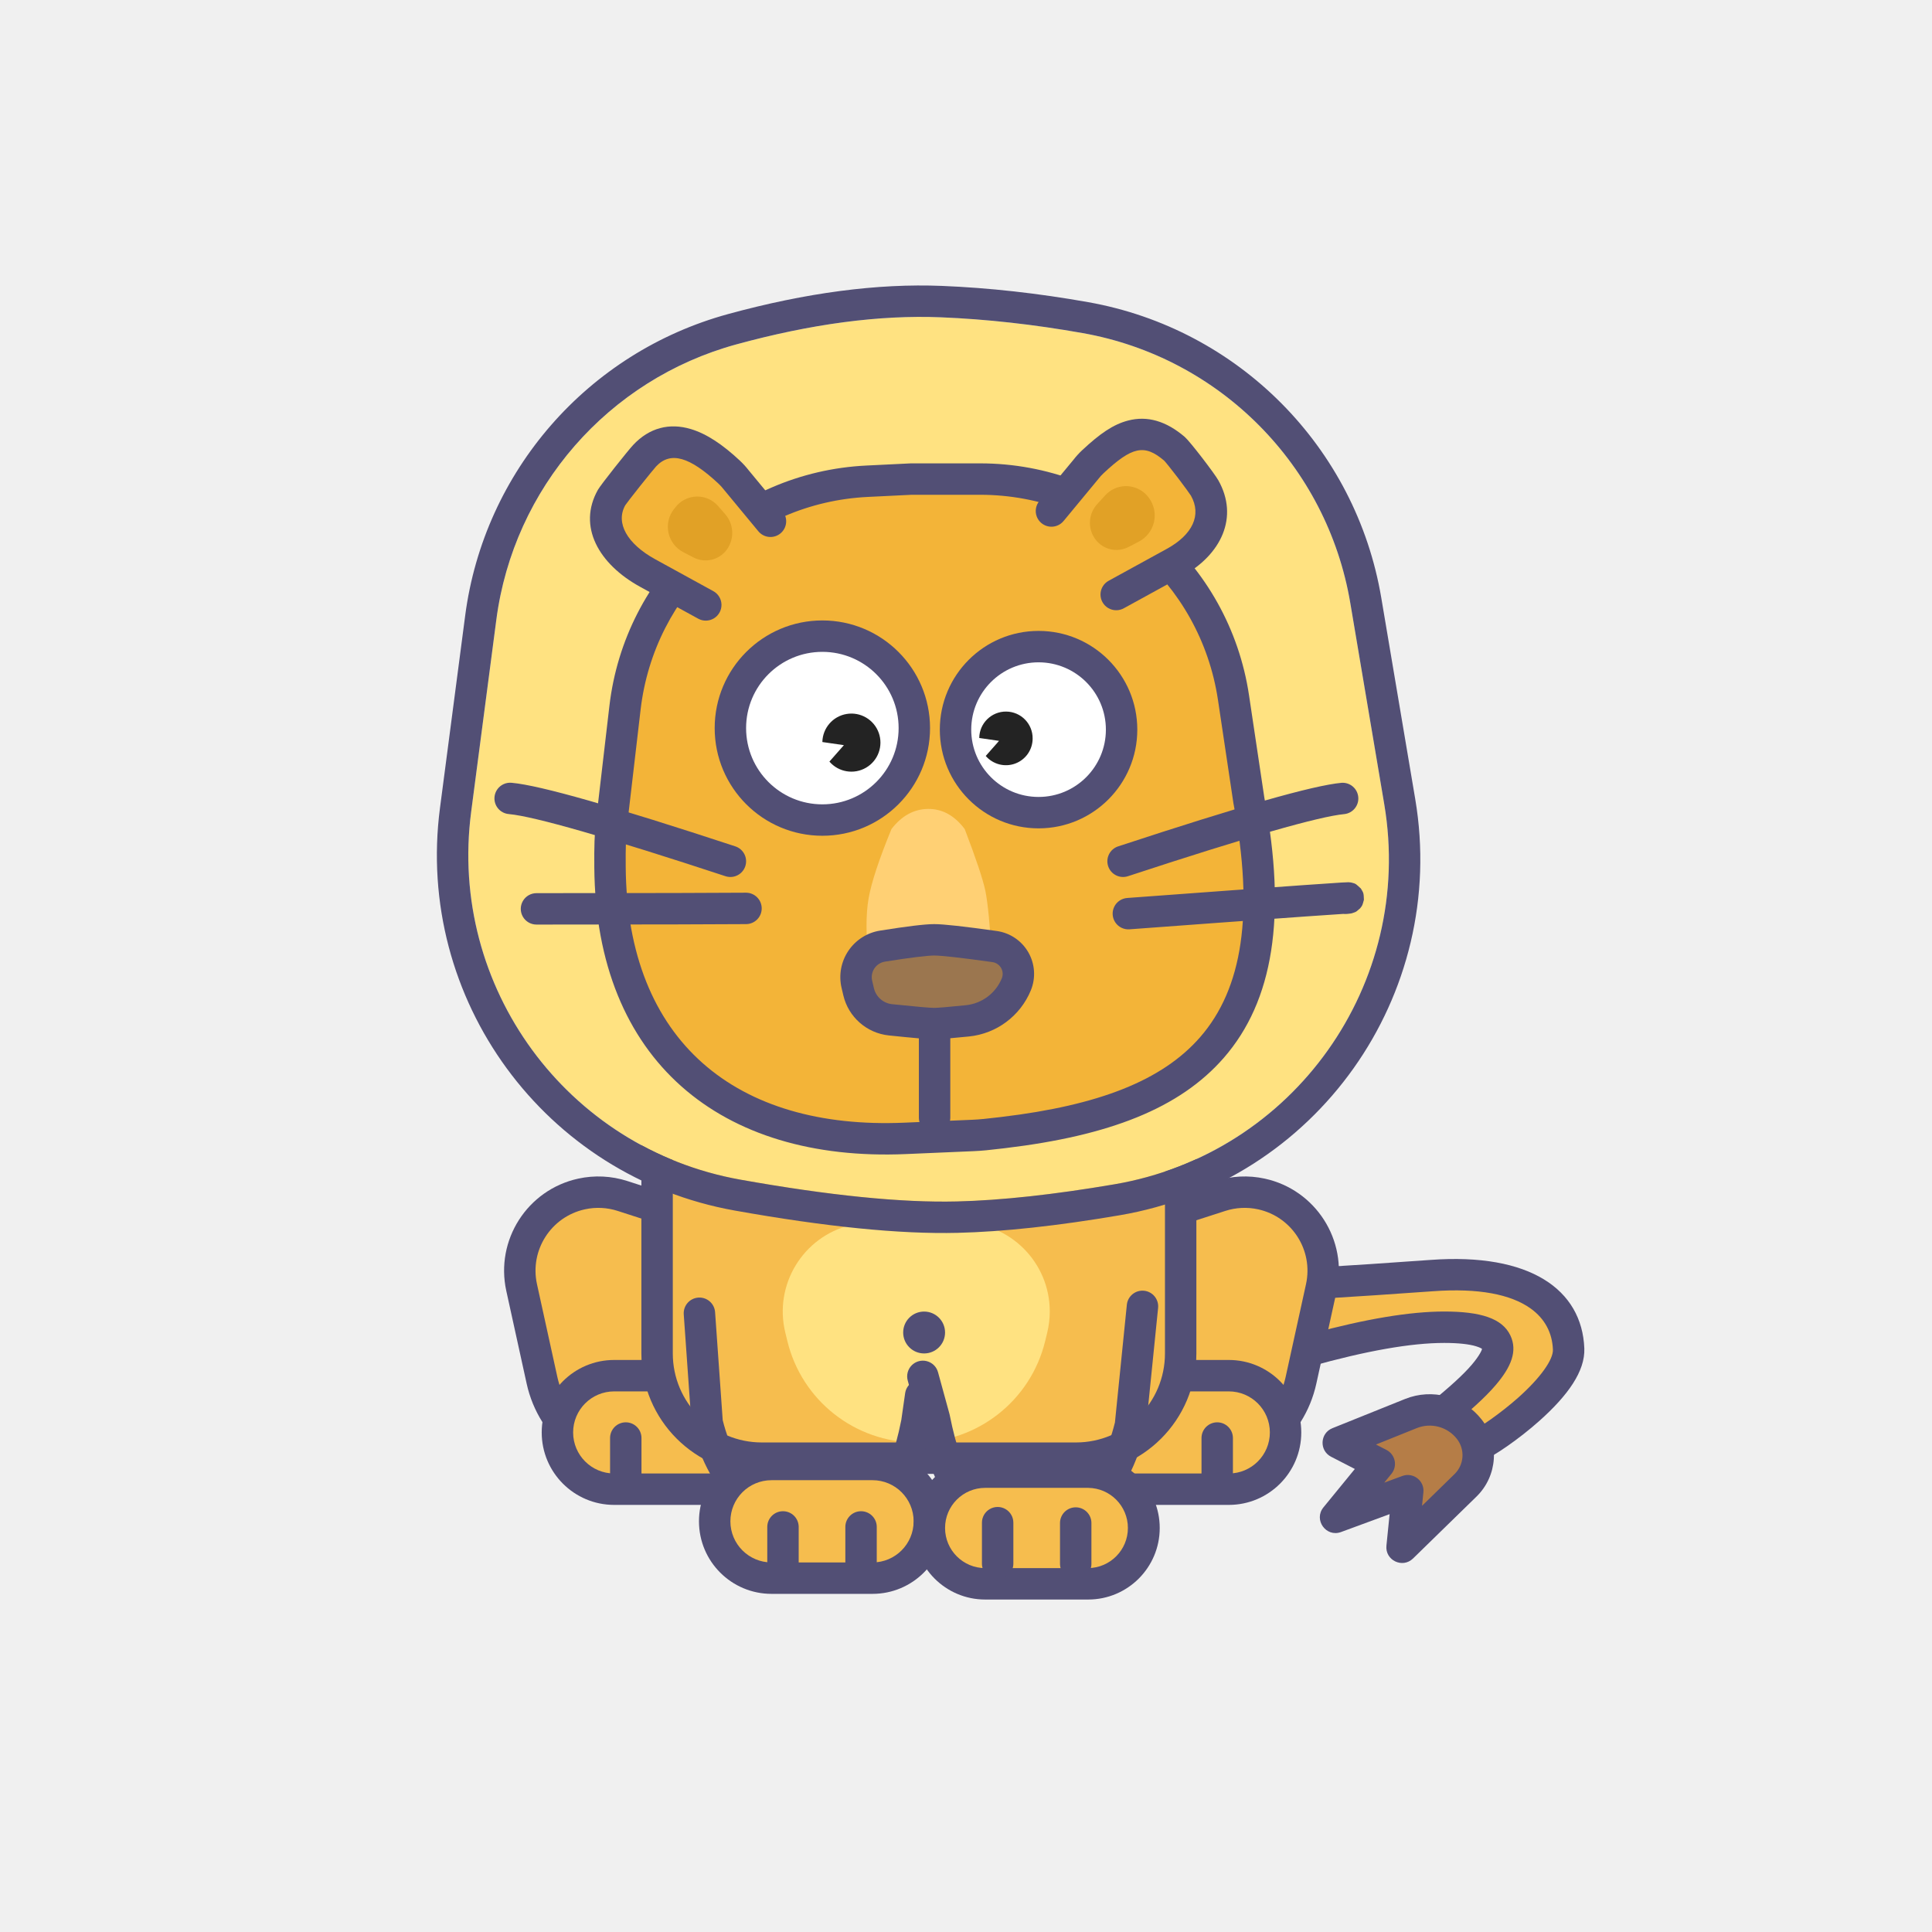
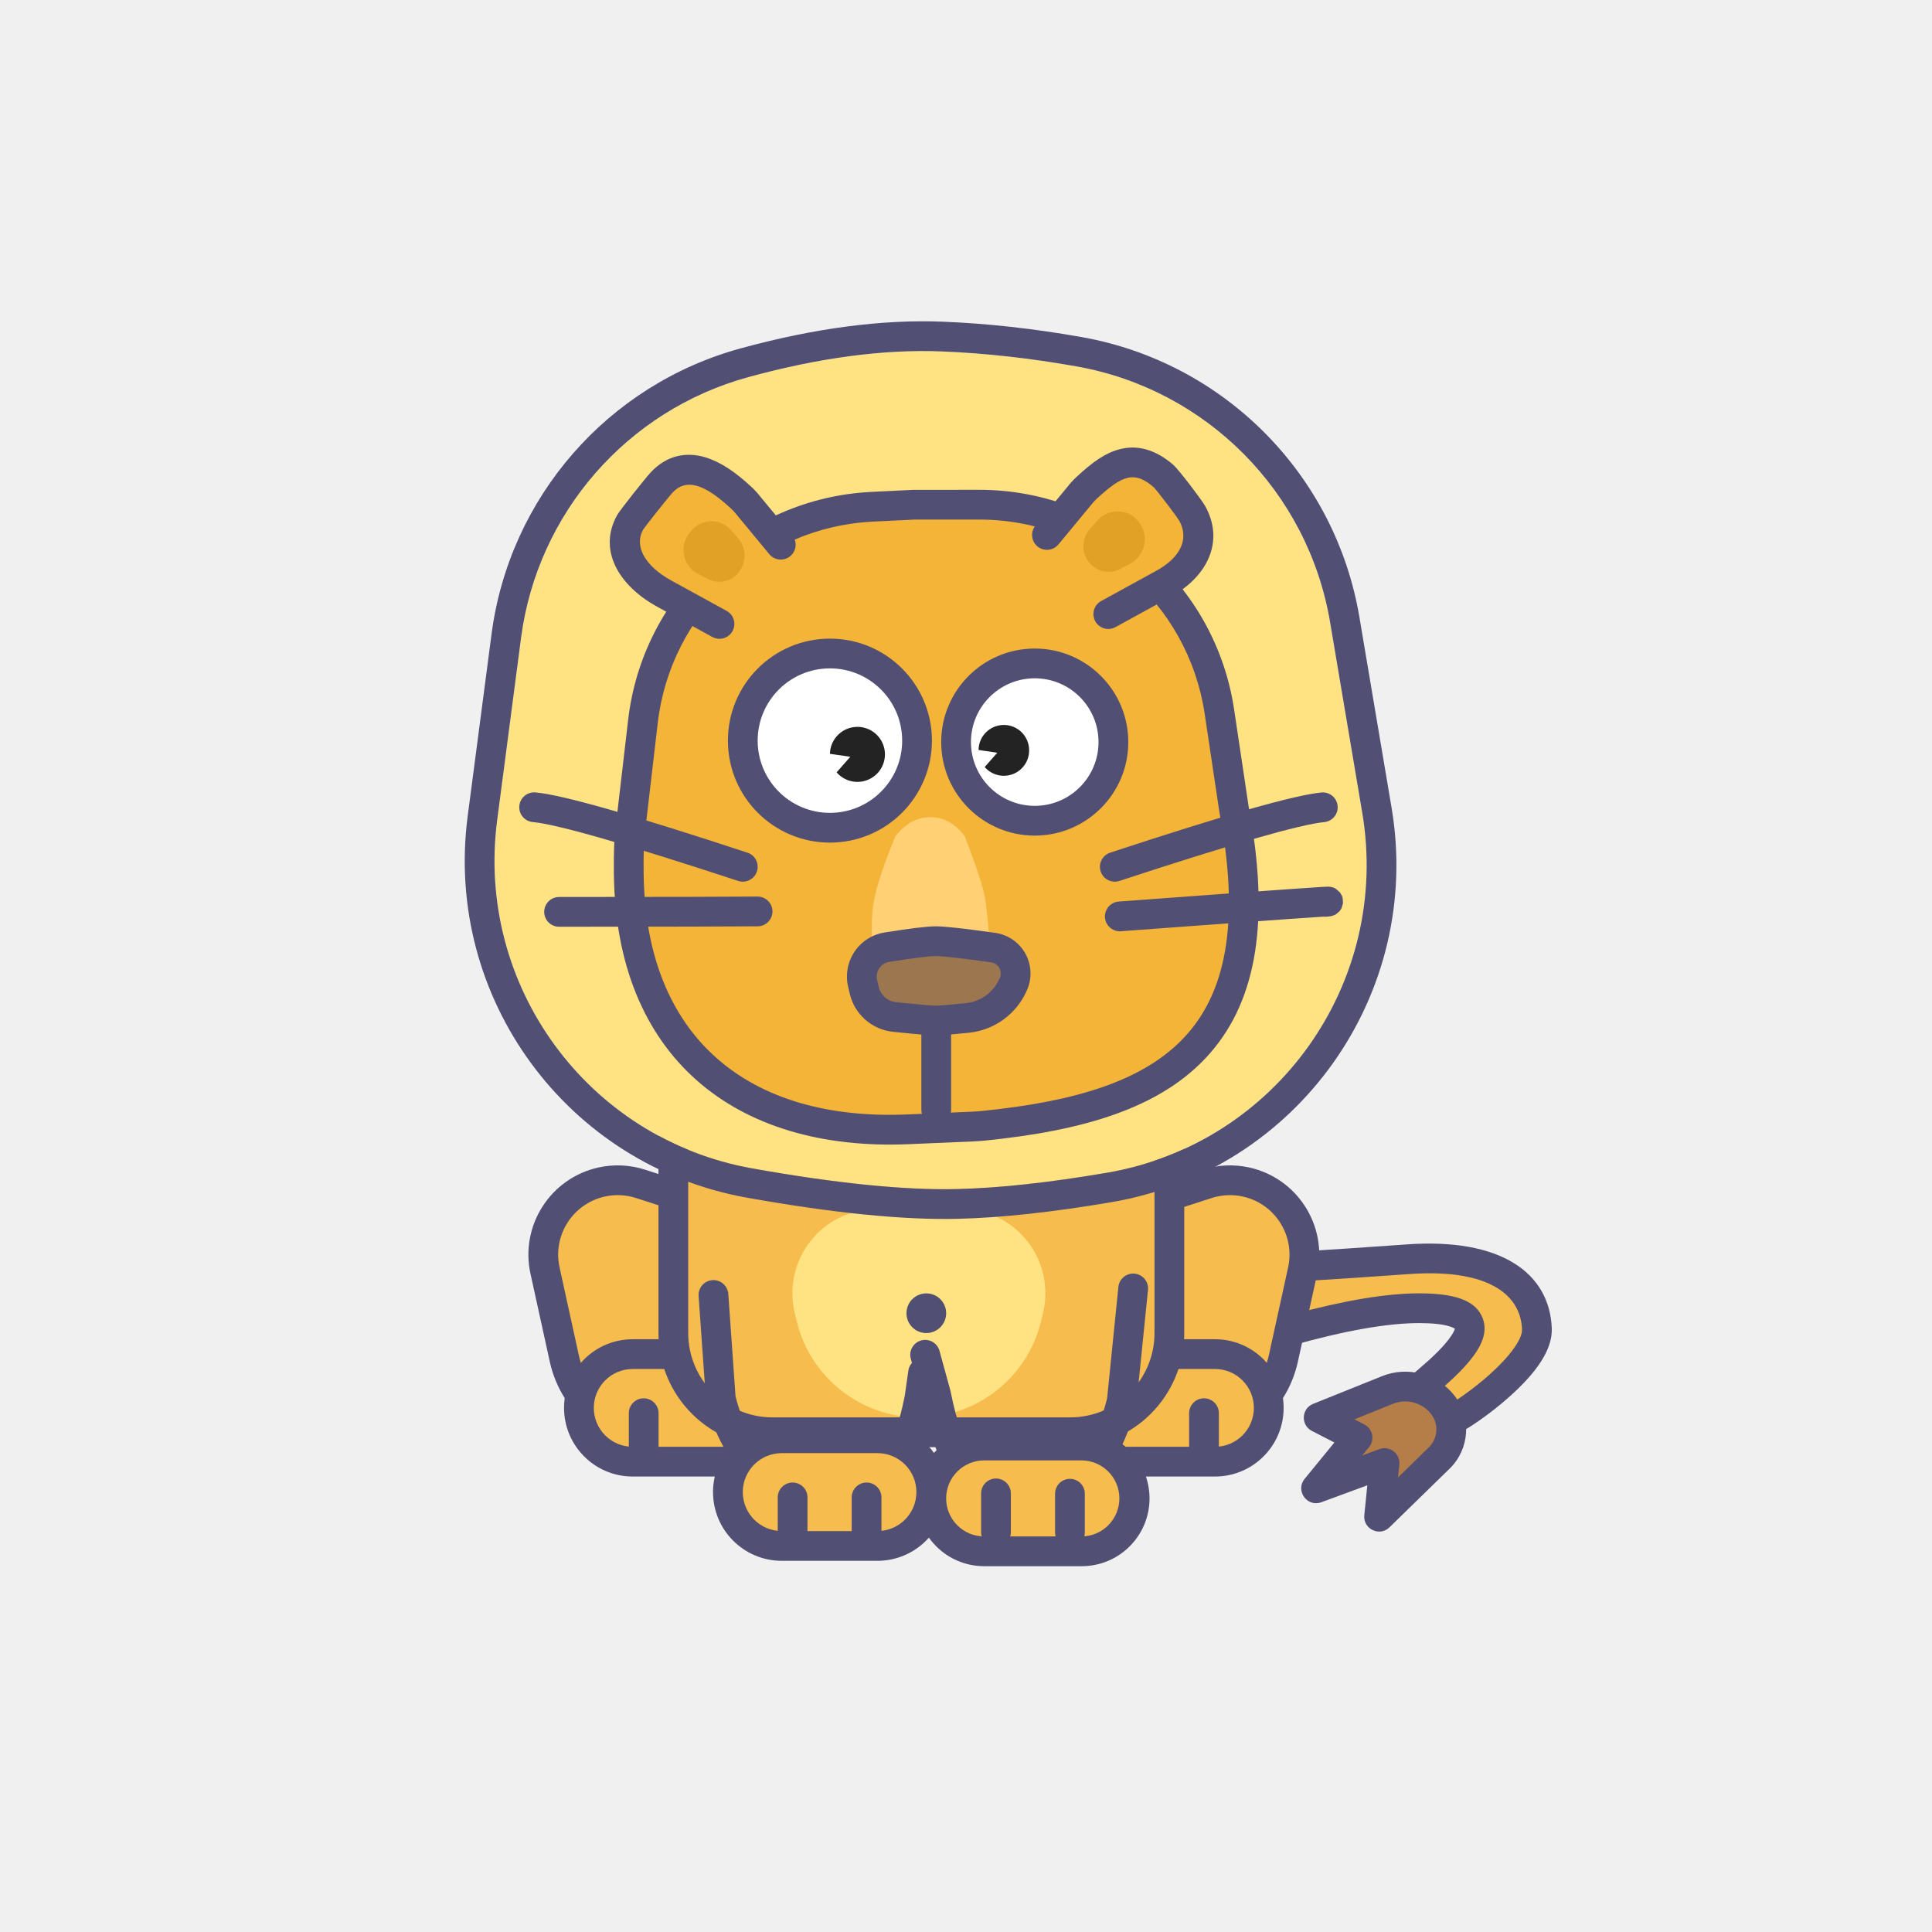
- <svg xmlns="http://www.w3.org/2000/svg" width="800px" height="800px" viewBox="51.2 51.2 921.6 921.6" class="icon" version="1.1">
+ <svg xmlns="http://www.w3.org/2000/svg" width="800px" height="800px" viewBox="25.6 25.6 972.8 972.8" class="icon" version="1.1">
  <path d="M576.937 669.279c70.933-3.914 123.347-7.116 157.241-9.603 50.84-3.731 64.599 17.52 65.286 35.013 0.687 17.495-36.437 43.488-44.107 46.522-7.668 3.035-29.361-4.638-15.245-16.561s49.337-40.336 0-40.336c-32.893 0-87.282 15.208-163.176 45.62v-60.656z" fill="#F6BD4E" />
  <path d="M584.429 718.898c71.39-28.033 123.107-42.079 155.683-42.079 17.303 0 27.675 3.234 31.552 11.386 3.562 7.498 0.322 15.165-7.001 23.727-2.585 3.027-5.687 6.144-9.361 9.493a219.995 219.995 0 0 1-5.567 4.898c-0.779 0.669-1.566 1.331-2.538 2.15l-2.253 1.898a11.339 11.339 0 0 0-1.638 1.643c0.107 0.082 0.23 0.167 0.367 0.26 2.647 1.736 7.485 2.54 8.924 1.971 3.664-1.449 14.551-8.959 22.953-16.461 10.465-9.341 16.611-18.017 16.421-22.8-0.307-7.827-3.711-14.688-10.692-19.656-9.323-6.639-24.618-9.79-46.557-8.18-32.805 2.408-82.899 5.48-150.293 9.218v42.531z m-7.905-57.102c70.891-3.914 123.265-7.108 157.104-9.593 47.446-3.484 72.222 14.154 73.321 42.194 0.425 10.829-7.75 22.366-21.417 34.566-9.606 8.577-21.826 17.006-27.421 19.216-6.331 2.505-16.184 0.872-22.658-3.377-9.581-6.286-10.365-17.271-0.175-25.88l2.263-1.908c0.947-0.794 1.708-1.441 2.458-2.083a214.356 214.356 0 0 0 5.205-4.581c3.252-2.965 5.942-5.664 8.067-8.157 3.764-4.401 4.983-7.285 4.853-7.555-0.04-0.082-0.739-0.587-2.76-1.219-3.307-1.029-8.384-1.613-15.253-1.613-31.664 0-85.332 15.005-160.391 45.083L569.444 741.004v-78.818l7.081-0.39z" fill="#524F75" />
  <path d="M751.346 731.818a20.1 20.1 0 0 1-0.849 26.821l-29.221 30.583 1.783-27.049-33.957 13.871 19.928-26.179-19.908-9.393 34.147-15.14a23.989 23.989 0 0 1 28.078 6.486z" fill="#B57D47" />
  <path d="M745.045 754.363a12.603 12.603 0 0 0 1.119-16.794 16.494 16.494 0 0 0-19.139-5.132l-19.458 7.827 5.01 2.58a7.493 7.493 0 0 1 2.365 11.401l-3.432 4.201 8.632-3.179c5.197-1.916 10.602 2.275 10.045 7.785l-0.649 6.449 15.507-15.138z m-58.9-8.274c-5.702-2.942-5.315-11.219 0.637-13.614l34.649-13.936a31.479 31.479 0 0 1 36.532 9.793 27.591 27.591 0 0 1-2.448 36.759l-30.275 29.541c-5.01 4.888-13.389 0.849-12.688-6.117l1.521-15.04-23.17 8.534c-7.161 2.637-13.22-5.869-8.389-11.776l14.97-18.305-11.339-5.839z" fill="#524F75" />
  <path d="M348.143 621.698l59.479 19.219 16.516 48.25c8.067 23.567-4.496 49.209-28.063 57.279a45.054 45.054 0 0 1-14.608 2.433h-22.933a49.951 49.951 0 0 1-48.79-39.244l-9.713-44.257c-4.436-20.208 8.352-40.188 28.56-44.621a37.446 37.446 0 0 1 19.551 0.942z" fill="#F6BD4E" />
  <path d="M401.75 646.893l-55.91-18.065a29.966 29.966 0 0 0-15.64-0.757c-16.169 3.552-26.397 19.533-22.848 35.7l9.713 44.257a42.459 42.459 0 0 0 41.472 33.355h22.933c4.146 0 8.259-0.687 12.181-2.028 19.651-6.726 30.128-28.11 23.402-47.761l-15.303-44.701z m-51.305-32.326l63.051 20.373 17.733 51.802c9.408 27.483-5.245 57.386-32.726 66.792a52.561 52.561 0 0 1-17.033 2.837h-22.933a57.444 57.444 0 0 1-56.108-45.128l-9.716-44.257c-5.322-24.251 10.02-48.228 34.272-53.548a44.919 44.919 0 0 1 23.46 1.129z" fill="#524F75" />
  <path d="M344.174 707.424h48.338c14.953 0 27.074 12.123 27.074 27.074s-12.123 27.074-27.074 27.074h-48.338c-14.953 0-27.074-12.123-27.074-27.074 0-14.953 12.121-27.074 27.074-27.074z" fill="#F6BD4E" />
  <path d="M324.593 734.498a19.581 19.581 0 0 0 19.581 19.581h48.338a19.581 19.581 0 1 0 0-39.162h-48.338a19.581 19.581 0 0 0-19.581 19.581z m19.581-34.566h48.338c19.091 0 34.566 15.475 34.566 34.566s-15.477 34.566-34.566 34.566h-48.338c-19.091 0-34.566-15.477-34.566-34.566s15.475-34.566 34.566-34.566z" fill="#524F75" />
  <path d="M342.216 737.083v19.961a7.493 7.493 0 0 0 14.985 0v-19.961a7.493 7.493 0 0 0-14.985 0z" fill="#524F75" />
  <path d="M633.399 621.698l-59.482 19.219-16.516 48.25c-8.067 23.567 4.498 49.209 28.063 57.279a45.081 45.081 0 0 0 14.611 2.433h22.933a49.951 49.951 0 0 0 48.79-39.244l9.713-44.257c4.436-20.208-8.354-40.188-28.56-44.621a37.448 37.448 0 0 0-19.551 0.942z" fill="#F6BD4E" />
  <path d="M635.702 628.828a29.966 29.966 0 0 1 15.64-0.757c16.169 3.552 26.397 19.533 22.848 35.7l-9.713 44.259a42.461 42.461 0 0 1-41.472 33.355h-22.933c-4.146 0-8.262-0.687-12.181-2.028-19.653-6.726-30.131-28.11-23.405-47.761l15.305-44.704 55.91-18.065z m-4.606-14.261l-63.051 20.37-17.733 51.802c-9.408 27.483 5.245 57.386 32.728 66.792a52.549 52.549 0 0 0 17.033 2.837h22.933a57.444 57.444 0 0 0 56.108-45.128l9.713-44.254c5.325-24.251-10.023-48.228-34.272-53.548a44.919 44.919 0 0 0-23.46 1.129z" fill="#524F75" />
  <path d="M637.368 707.424h-48.338c-14.953 0-27.076 12.123-27.076 27.074s12.123 27.074 27.074 27.074h48.34c14.953 0 27.074-12.123 27.074-27.074 0-14.953-12.121-27.074-27.074-27.074z" fill="#F6BD4E" />
  <path d="M637.368 714.917a19.581 19.581 0 0 1 0 39.162h-48.338a19.581 19.581 0 1 1 0-39.162h48.338z m0-14.985h-48.338c-19.091 0-34.569 15.475-34.569 34.566s15.477 34.566 34.566 34.566h48.34c19.091 0 34.566-15.477 34.566-34.566s-15.475-34.566-34.566-34.566z" fill="#524F75" />
  <path d="M639.326 737.083v19.961a7.495 7.495 0 0 1-14.985 0v-19.961a7.493 7.493 0 0 1 14.985 0z" fill="#524F75" />
  <path d="M364.644 541.971h249.756v154.849c0 27.588-22.363 49.951-49.951 49.951h-149.854c-27.588 0-49.951-22.363-49.951-49.951v-154.849z" fill="#F6BD4E" />
  <path d="M372.137 696.82c0 23.45 19.009 42.459 42.459 42.459h149.854c23.45 0 42.459-19.009 42.459-42.459v-147.356h-234.771v147.356z m249.756-162.341v162.341c0 31.727-25.717 57.444-57.444 57.444h-149.854c-31.727 0-57.444-25.717-57.444-57.444v-162.341h264.741z" fill="#524F75" />
  <path d="M467.021 634.38h42.513c23.43 0 42.426 18.994 42.426 42.424 0 3.379-0.405 6.743-1.199 10.025l-1.004 4.126A63.271 63.271 0 0 1 488.278 739.278a63.271 63.271 0 0 1-61.48-48.323l-1.002-4.126c-5.535-22.768 8.434-45.713 31.202-51.25a42.481 42.481 0 0 1 10.023-1.199z" fill="#FFE281" />
  <path d="M443.317 772.943c-22.63 0-40.76-17.653-47.371-44.307l-3.634-51.51a7.493 7.493 0 0 0-14.95 1.054l3.724 52.763 0.145 0.602c7.975 33.17 31.597 56.382 62.087 56.382 29.973 0 45.241-19.444 52.566-56.685l0.065-0.382 1.858-12.952a7.493 7.493 0 0 0-14.836-2.128l-1.828 12.758c-6.114 30.925-16.741 44.404-37.826 44.404z" fill="#524F75" />
  <path d="M419.228 749.785h48.175c14.975 0 27.114 12.138 27.114 27.111s-12.138 27.111-27.111 27.111h-48.178c-14.973 0.002-27.111-12.138-27.111-27.111s12.138-27.111 27.111-27.111z" fill="#F6BD4E" />
  <path d="M419.228 757.278c-10.834 0-19.618 8.781-19.618 19.618s8.784 19.618 19.618 19.618h48.175a19.618 19.618 0 0 0 0-39.237h-48.175z m0-14.985h48.175c19.111 0 34.606 15.492 34.606 34.604s-15.495 34.604-34.604 34.604h-48.178c-19.109 0.002-34.604-15.49-34.604-34.604s15.495-34.604 34.604-34.604z" fill="#524F75" />
  <path d="M417.205 779.489v19.985a7.493 7.493 0 1 0 14.985 0V779.489a7.493 7.493 0 0 0-14.985 0zM454.444 779.489v19.985a7.493 7.493 0 1 0 14.985 0V779.489a7.493 7.493 0 0 0-14.985 0z" fill="#524F75" />
  <path d="M588.725 673.605a7.493 7.493 0 1 1 14.91 1.511l-5.789 57.182-0.127 0.507c-8.209 33.55-27.074 53.246-57.142 53.246-15.83 0-27.84-6.072-36.327-17.673-6.816-9.313-11.172-21.636-14.673-39.042l-5.37-19.586a7.493 7.493 0 1 1 14.453-3.961l5.44 19.833 0.122 0.512c6.399 31.969 15.879 44.929 36.359 44.929 22.009 0 35.688-14.149 42.464-41.325l5.679-56.133z" fill="#524F75" />
  <path d="M521.151 753.447h49.132c14.711 0 26.634 11.923 26.634 26.631 0 14.711-11.923 26.634-26.634 26.634h-49.132C506.44 806.712 494.517 794.789 494.517 780.078c0-14.708 11.923-26.631 26.634-26.631z" fill="#F6BD4E" />
  <path d="M521.151 760.939a19.139 19.139 0 1 0 0 38.28h49.132a19.141 19.141 0 0 0 0-38.28h-49.132z m0-14.985h49.132c18.849 0 34.127 15.278 34.127 34.124 0 18.849-15.278 34.127-34.127 34.127h-49.132C502.302 814.205 487.024 798.927 487.024 780.078c0-18.847 15.278-34.124 34.127-34.124z" fill="#524F75" />
  <path d="M519.605 777.628v19.633a7.495 7.495 0 0 0 14.985 0v-19.633a7.493 7.493 0 1 0-14.985 0zM556.844 777.628v19.633a7.493 7.493 0 0 0 14.985 0v-19.633a7.493 7.493 0 0 0-14.985 0z" fill="#524F75" />
  <path d="M492.02 686.829m-9.99 0a9.99 9.99 0 1 0 19.98 0 9.99 9.99 0 1 0-19.98 0Z" fill="#524F75" />
  <path d="M402.464 215.472C438.265 205.682 470.758 201.376 499.944 202.557c21.834 0.884 44.407 3.397 67.714 7.533 65.484 11.624 116.589 63.163 127.653 128.742l16.204 96.009c14.443 85.594-43.155 166.715-128.727 181.295-28.962 4.935-54.005 7.66-75.122 8.177-26.437 0.647-60.898-2.825-103.384-10.412-82.747-14.781-139.264-91.99-128.345-175.334l12.021-91.763C296.196 283.96 341.329 232.193 402.464 215.472z" fill="#FFE281" />
  <path d="M402.464 215.472c-61.135 16.721-106.269 68.488-114.503 131.332l-12.021 91.763c-10.919 83.344 45.598 160.553 128.345 175.334 42.484 7.588 76.945 11.059 103.384 10.412 21.117-0.517 46.16-3.244 75.122-8.177 85.571-14.581 143.17-95.702 128.727-181.295l-16.204-96.009c-11.067-65.578-62.172-117.118-127.653-128.742-23.307-4.136-45.88-6.649-67.714-7.533-29.189-1.181-61.68 3.124-97.482 12.915z m-3.951-14.456C435.719 190.841 469.726 186.336 500.551 187.584c22.523 0.912 45.768 3.497 69.727 7.75 71.72 12.73 127.69 69.177 139.811 141.002l16.202 96.009c15.82 93.746-47.264 182.594-140.985 198.559-29.626 5.048-55.366 7.852-77.272 8.387-27.588 0.677-62.991-2.89-106.384-10.642-90.629-16.187-152.529-100.752-140.57-192.032l12.021-91.763C282.119 276.03 331.554 219.331 398.513 201.016z" fill="#524F75" />
  <path d="M485.881 279.727h32.87c60.498 0 111.891 44.337 120.854 104.266l7.323 48.977c21.571 113.507-29.396 147.973-116.986 158.46-4.878 0.582-9.75 1.199-14.658 1.409l-32.408 1.391c-74.51 3.192-139.901-33.365-140.688-129.346-0.06-7.173-0.042-14.346 0.787-21.472l6.364-54.599C356.267 329.378 405.087 283.673 464.761 280.758L485.881 279.727z" fill="#F3B438" />
  <path d="M465.126 288.244c-56.013 2.737-101.841 45.64-108.344 101.438l-6.366 54.599c-0.662 5.687-0.814 11.107-0.737 20.542 0.682 83.341 52.863 125.35 132.875 121.918l32.408-1.389c3.537-0.155 6.429-0.445 13.022-1.236l1.069-0.127c46.162-5.527 76.563-17.283 94.665-38.078 20.123-23.11 25.865-58.835 15.85-111.544l-7.373-49.269C623.781 328.841 575.535 287.22 518.751 287.22H486.065l-20.94 1.024z m169.894 267.509c-21.054 24.189-54.687 37.191-104.188 43.118l-1.059 0.127c-6.973 0.839-10.123 1.156-14.171 1.329l-32.408 1.391c-87.977 3.771-147.743-44.344-148.5-136.769-0.082-10.02 0.085-15.929 0.837-22.401l6.366-54.599c7.353-63.073 59.162-111.576 122.498-114.671l21.122-1.034L518.751 272.234c64.21 0 118.752 47.057 128.262 110.649l7.303 48.835c10.757 56.732 4.268 96.965-19.296 124.034z" fill="#524F75" />
  <path d="M476.447 446.669c4.88-6.329 10.702-9.526 17.465-9.596 6.763-0.07 12.59 3.129 17.473 9.596 5.43 14.196 8.716 24.034 9.858 29.511 1.141 5.482 2.225 16.589 3.244 33.322H465.53c-1.311-12.266-1.311-22.168 0-29.711s4.948-18.584 10.917-33.123z" fill="#FFD074" />
  <path d="M472.171 502.517c12.578-2.003 20.797-3.005 24.658-3.005 3.994 0 13.604 1.071 28.832 3.217a13.16 13.16 0 0 1 10.332 18.037 28.297 28.297 0 0 1-23.31 17.396c-8.587 0.877-13.874 1.311-15.855 1.311-2.323 0-9.268-0.599-20.84-1.801a17.488 17.488 0 0 1-15.215-13.389l-0.832-3.537a14.983 14.983 0 0 1 12.228-18.23z" fill="#9B764F" />
  <path d="M472.816 510.022a7.493 7.493 0 0 0-5.577 9.009l0.832 3.539a9.99 9.99 0 0 0 8.694 7.648c11.229 1.166 18.125 1.761 20.068 1.761 1.618 0 6.813-0.43 15.095-1.274a20.812 20.812 0 0 0 17.143-12.793 5.669 5.669 0 0 0-4.456-7.765c-14.838-2.088-24.284-3.142-27.785-3.142-3.322 0-11.306 0.974-23.477 2.912a6.374 6.374 0 0 0-0.537 0.105zM496.83 492.02c4.483 0 14.259 1.091 29.876 3.289a20.655 20.655 0 0 1 16.222 28.305 35.805 35.805 0 0 1-29.484 22.001c-8.896 0.907-14.269 1.351-16.614 1.351-2.702 0-9.698-0.604-21.614-1.841a24.976 24.976 0 0 1-21.734-19.124l-0.832-3.539a22.478 22.478 0 0 1 18.347-27.343c12.98-2.068 21.434-3.099 25.832-3.099z" fill="#524F75" />
  <path d="M387.786 339.731l-27.626-15.158c-14.181-7.782-25.33-21.631-17.208-36.032 1.191-2.113 14.076-18.14 15.732-19.918 12.288-13.177 27.463-4.216 40.318 7.772 1.241 1.156 2.385 2.415 3.422 3.761l16.312 19.718" fill="#F3B438" />
  <path d="M404.103 270.9c-8.15-7.6-15.705-12.723-23.317-15.018-10.193-3.072-19.838-0.697-27.588 7.613-2.453 2.63-15.385 18.874-16.779 21.347-9.843 17.455 0.387 35.445 20.133 46.28l27.623 15.158a7.493 7.493 0 1 0 7.208-13.137l-27.623-15.158c-13.377-7.34-19.054-17.328-14.289-25.782 0.235-0.417 3.362-4.493 7.026-9.099 3.474-4.363 7.038-8.724 7.658-9.388 6.886-7.383 16.039-4.623 29.728 8.142 0.942 0.879 1.811 1.833 2.597 2.855l0.162 0.205 16.312 19.718a7.493 7.493 0 1 0 11.549-9.553l-16.234-19.623a38.522 38.522 0 0 0-4.166-4.558z" fill="#524F75" />
  <path d="M393.73 292.572l3.437 3.949a13.537 13.537 0 0 1 0.744 16.846 12.513 12.513 0 0 1-15.897 3.749l-4.91-2.55a13.607 13.607 0 0 1-4.481-20.41l0.779-1.002a13.162 13.162 0 0 1 20.328-0.582z" fill="#E1A126" />
  <path d="M583.765 334.736l27.626-15.158c14.181-7.78 22.543-21.207 14.423-35.608-1.194-2.113-12.123-16.676-14.356-18.659-14.978-12.815-26.055-5.894-38.907 6.094-1.244 1.156-2.385 2.415-3.424 3.761l-16.309 19.718" fill="#F3B438" />
  <path d="M567.453 265.923c8.492-7.917 14.766-12.266 21.881-14.119 9.154-2.383 18.12 0.207 27.009 7.81 2.782 2.468 14.219 17.495 16.012 20.672 9.888 17.538 1.543 35.493-17.346 45.858l-27.626 15.158a7.493 7.493 0 1 1-7.205-13.137l27.623-15.158c12.323-6.761 16.689-16.159 11.501-25.36-0.335-0.592-3.237-4.596-6.224-8.522-3.187-4.191-6.104-7.792-6.581-8.214-9.458-8.09-15.405-6.541-28.824 5.969a23.42 23.42 0 0 0-2.595 2.855l-0.16 0.202-16.312 19.718a7.493 7.493 0 1 1-11.546-9.551l16.232-19.623a38.677 38.677 0 0 1 4.161-4.558z" fill="#524F75" />
  <path d="M578.425 287.469l-3.856 4.221a13.217 13.217 0 0 0-0.929 16.679 12.515 12.515 0 0 0 15.897 3.749l4.91-2.55a14.064 14.064 0 0 0 4.905-20.732l-0.14-0.192a13.429 13.429 0 0 0-18.752-3c-0.739 0.537-1.421 1.149-2.036 1.826z" fill="#E1A126" />
  <path d="M507.012 399.25a39.601 39.601 0 1 0 79.203 0 39.601 39.601 0 1 0-79.203 0Z" fill="#FFFFFF" />
  <path d="M546.614 446.342C520.599 446.342 499.512 425.26 499.512 399.248 499.512 373.241 520.599 352.156 546.614 352.156c26.01 0 47.099 21.084 47.099 47.092 0.002 26.012-21.089 47.094-47.099 47.094z m0-14.985c17.738 0 32.114-14.376 32.114-32.109C578.73 381.517 564.351 367.141 546.614 367.141S514.498 381.517 514.498 399.248c0 17.735 14.378 32.109 32.116 32.109z" fill="#524F75" />
  <path d="M521.416 411.81a12.733 12.733 0 0 0 22.371-8.317 12.733 12.733 0 0 0-25.465-0.26l9.441 1.371-6.346 7.205z" fill="#232323" />
  <path d="M399.62 398.516a43.862 43.862 0 1 0 87.724 0 43.862 43.862 0 1 0-87.724 0Z" fill="#FFFFFF" />
  <path d="M443.482 449.873C415.115 449.873 392.117 426.878 392.117 398.516 392.117 370.154 415.115 347.161 443.482 347.161c28.367 0 51.362 22.993 51.362 51.355 0 28.362-22.995 51.357-51.362 51.357z m0-14.985c20.09 0 36.377-16.284 36.377-36.369C479.859 378.43 463.572 362.146 443.482 362.146 423.389 362.146 407.102 378.43 407.102 398.516s16.287 36.372 36.379 36.372z" fill="#524F75" />
  <path d="M446.846 414.495a13.854 13.854 0 1 0-3.364-9.333l10.27 1.494-6.906 7.84z" fill="#232323" />
  <path d="M401.952 454.931c-57.901-19.046-93.017-29.077-106.558-30.313a7.493 7.493 0 1 0-1.364 14.92c11.898 1.089 46.717 11.034 103.237 29.626a7.49 7.49 0 1 0 4.685-14.234zM584.584 454.931c57.903-19.046 93.014-29.079 106.558-30.315a7.493 7.493 0 0 1 1.364 14.92c-11.898 1.089-46.717 11.034-103.239 29.626a7.49 7.49 0 1 1-4.683-14.231zM693.83 487.157c0.629-0.062 1.074-0.112 1.399-0.157 0.177-0.025 0.177-0.025 0.447-0.072 0.307-0.035 0.307-0.035 1.823-0.574 0.794-0.352 0.794-0.352 2.488-1.846 1.101-1.381 1.101-1.381 1.828-4.094-0.122-3.172-0.122-3.172-1.459-5.38-2.43-2.235-2.43-2.235-3.544-2.577-0.774-0.23-0.774-0.23-1.186-0.305-0.929-0.112-0.929-0.112-1.206-0.112-0.564-0.01-1.504 0.037-3.419 0.155-3.272 0.2-9.223 0.604-17.883 1.216-17.278 1.221-45.341 3.269-84.195 6.142a7.493 7.493 0 1 0 1.106 14.945 29998.654 29998.654 0 0 1 84.145-6.139c8.609-0.609 14.526-1.012 17.738-1.206 0.787 0.052 1.346 0.062 1.918 0.005z m0.335-0.132c-0.187 0.002-0.187 0.002-1.066-0.102-0.405-0.072-0.405-0.072-1.171-0.3-1.106-0.342-1.106-0.342-3.539-2.572-1.334-2.208-1.334-2.208-1.456-5.377 0.727-2.712 0.727-2.712 1.828-4.091 1.688-1.494 1.688-1.494 2.478-1.841 1.481-0.527 1.481-0.527 1.713-0.547l0.205-0.035c-0.075 0.012-0.375 0.045-0.819 0.09a7.498 7.498 0 0 0-6.713 8.202 7.498 7.498 0 0 0 6.526 6.688c1.196-0.072 2.036-0.115 2.016-0.115zM489.522 541.971v42.459a7.493 7.493 0 0 0 14.985 0v-42.459a7.493 7.493 0 0 0-14.985 0zM307.202 492.237c54.612-0.027 87.919-0.1 99.972-0.217a7.493 7.493 0 0 0-0.15-14.985c-11.986 0.12-45.278 0.192-99.833 0.217a7.493 7.493 0 1 0 0.01 14.985z" fill="#524F75" />
</svg>
